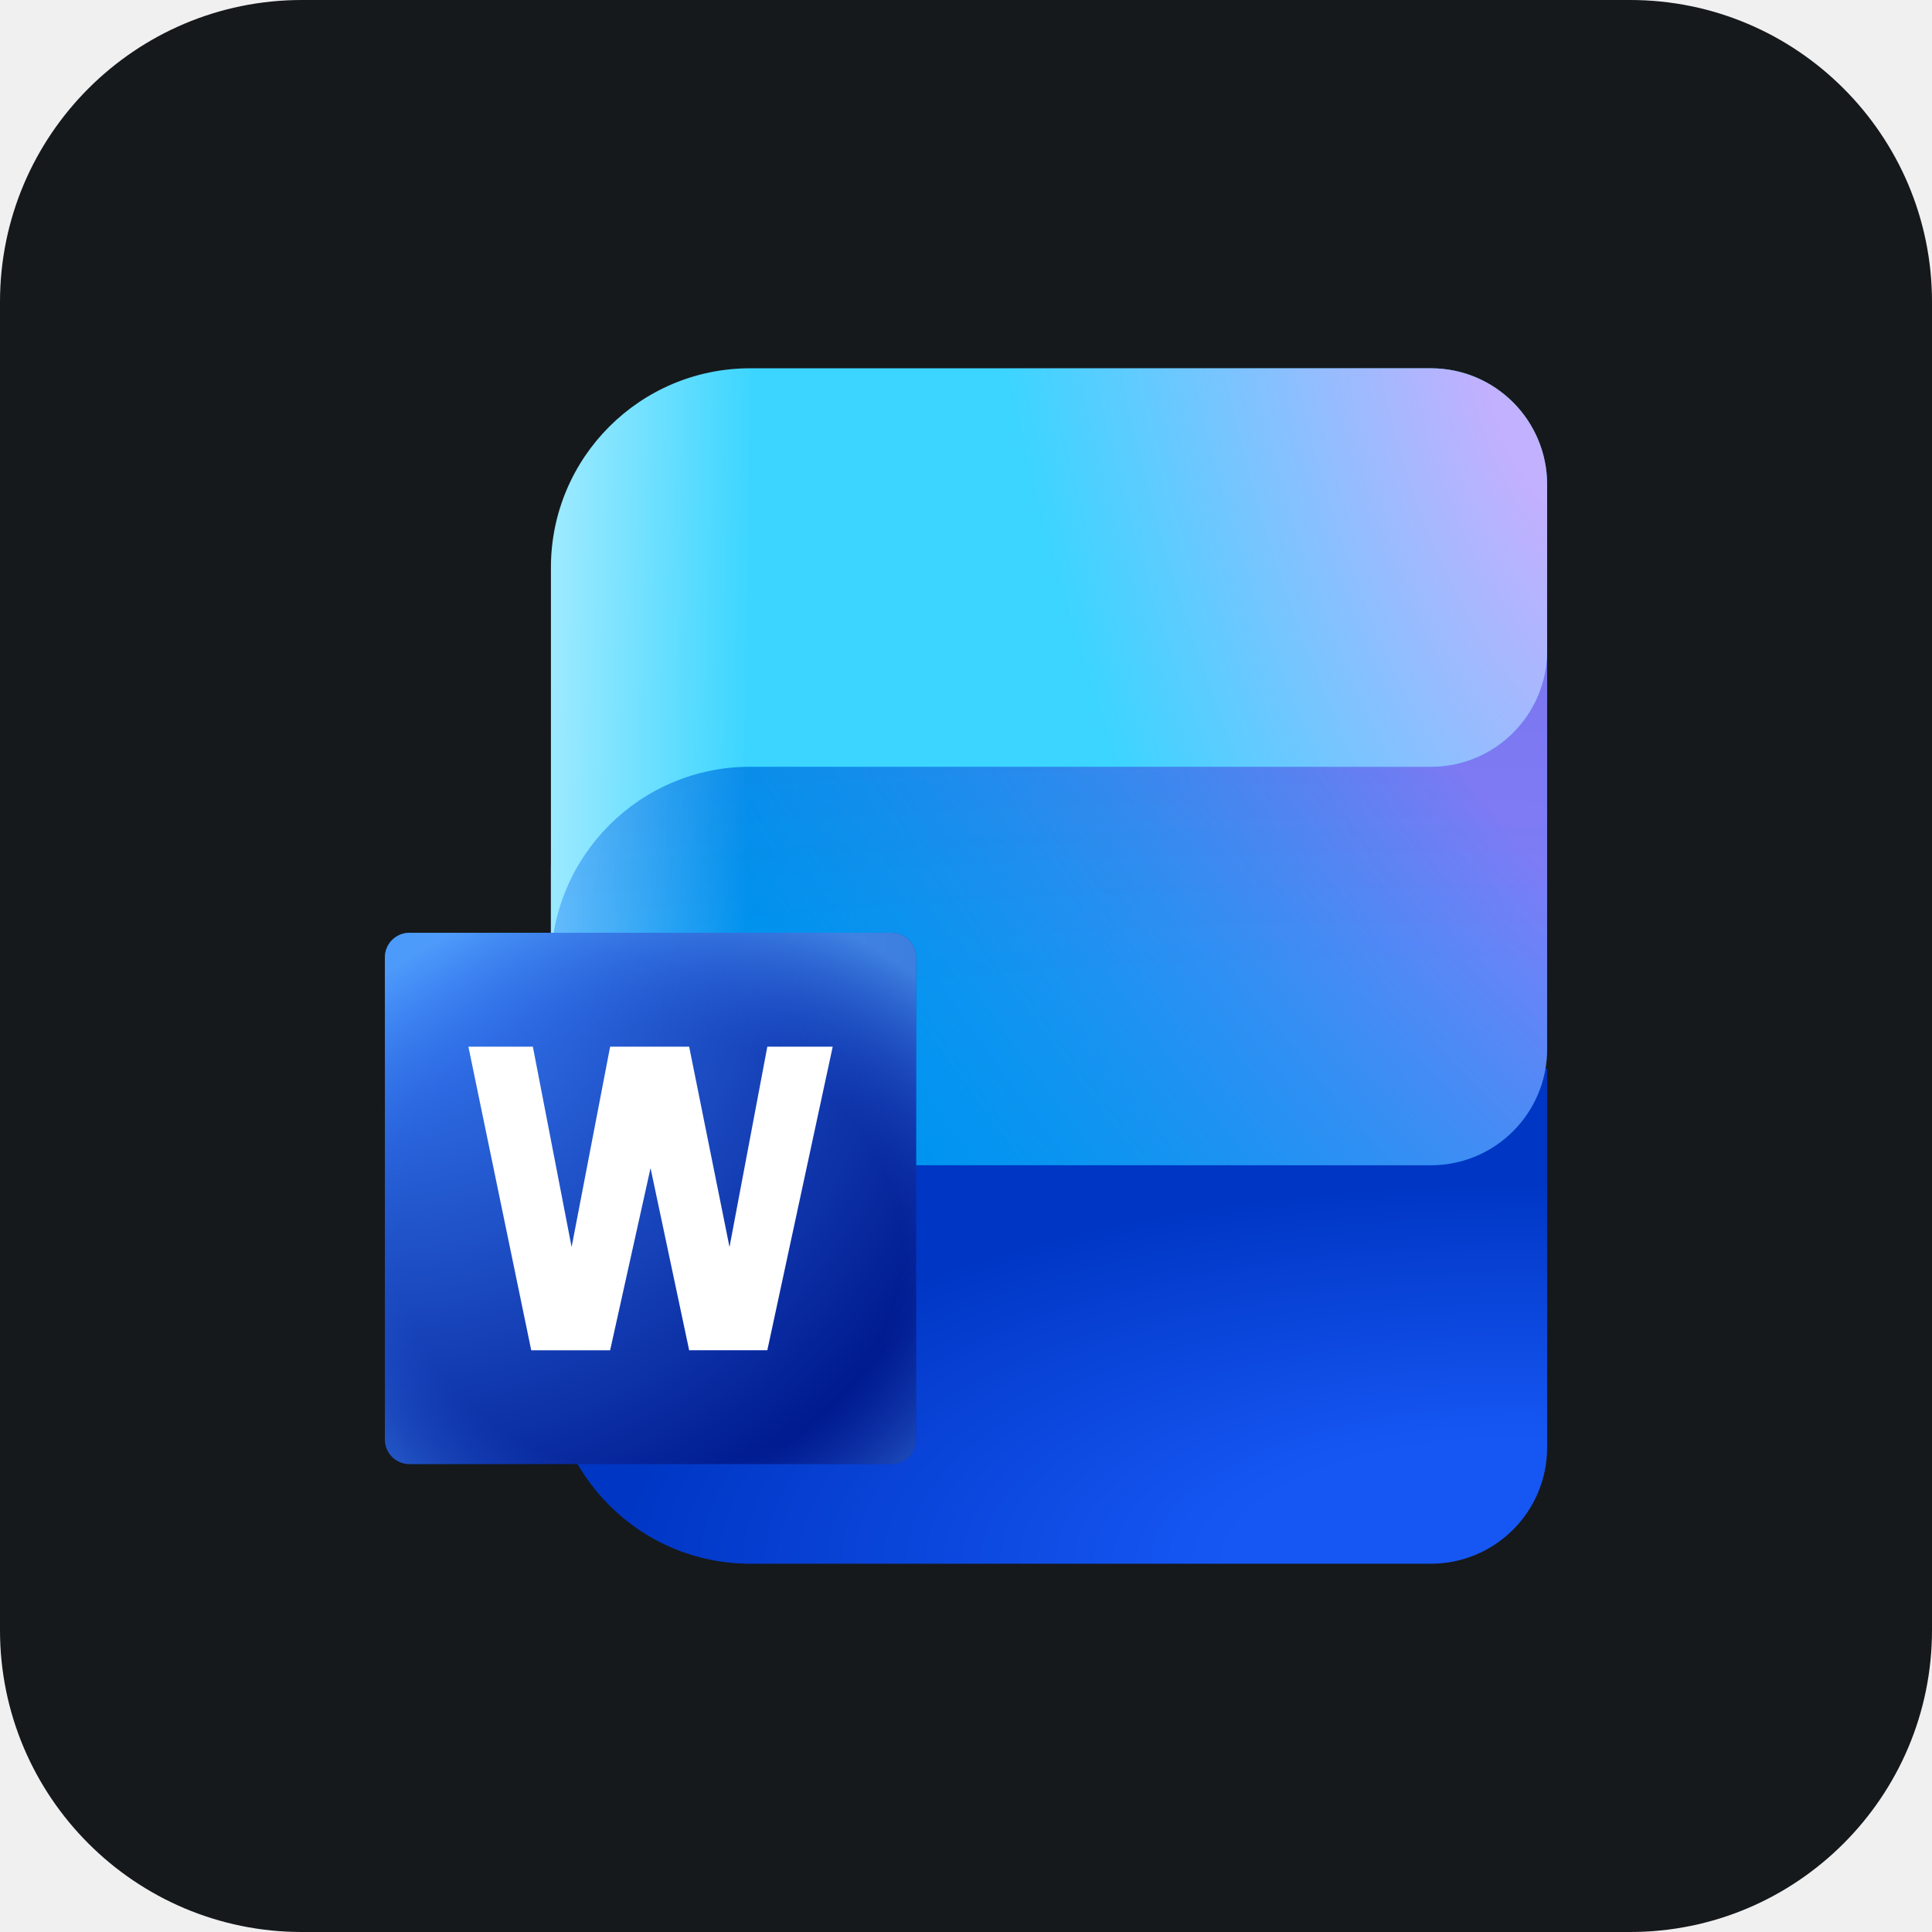
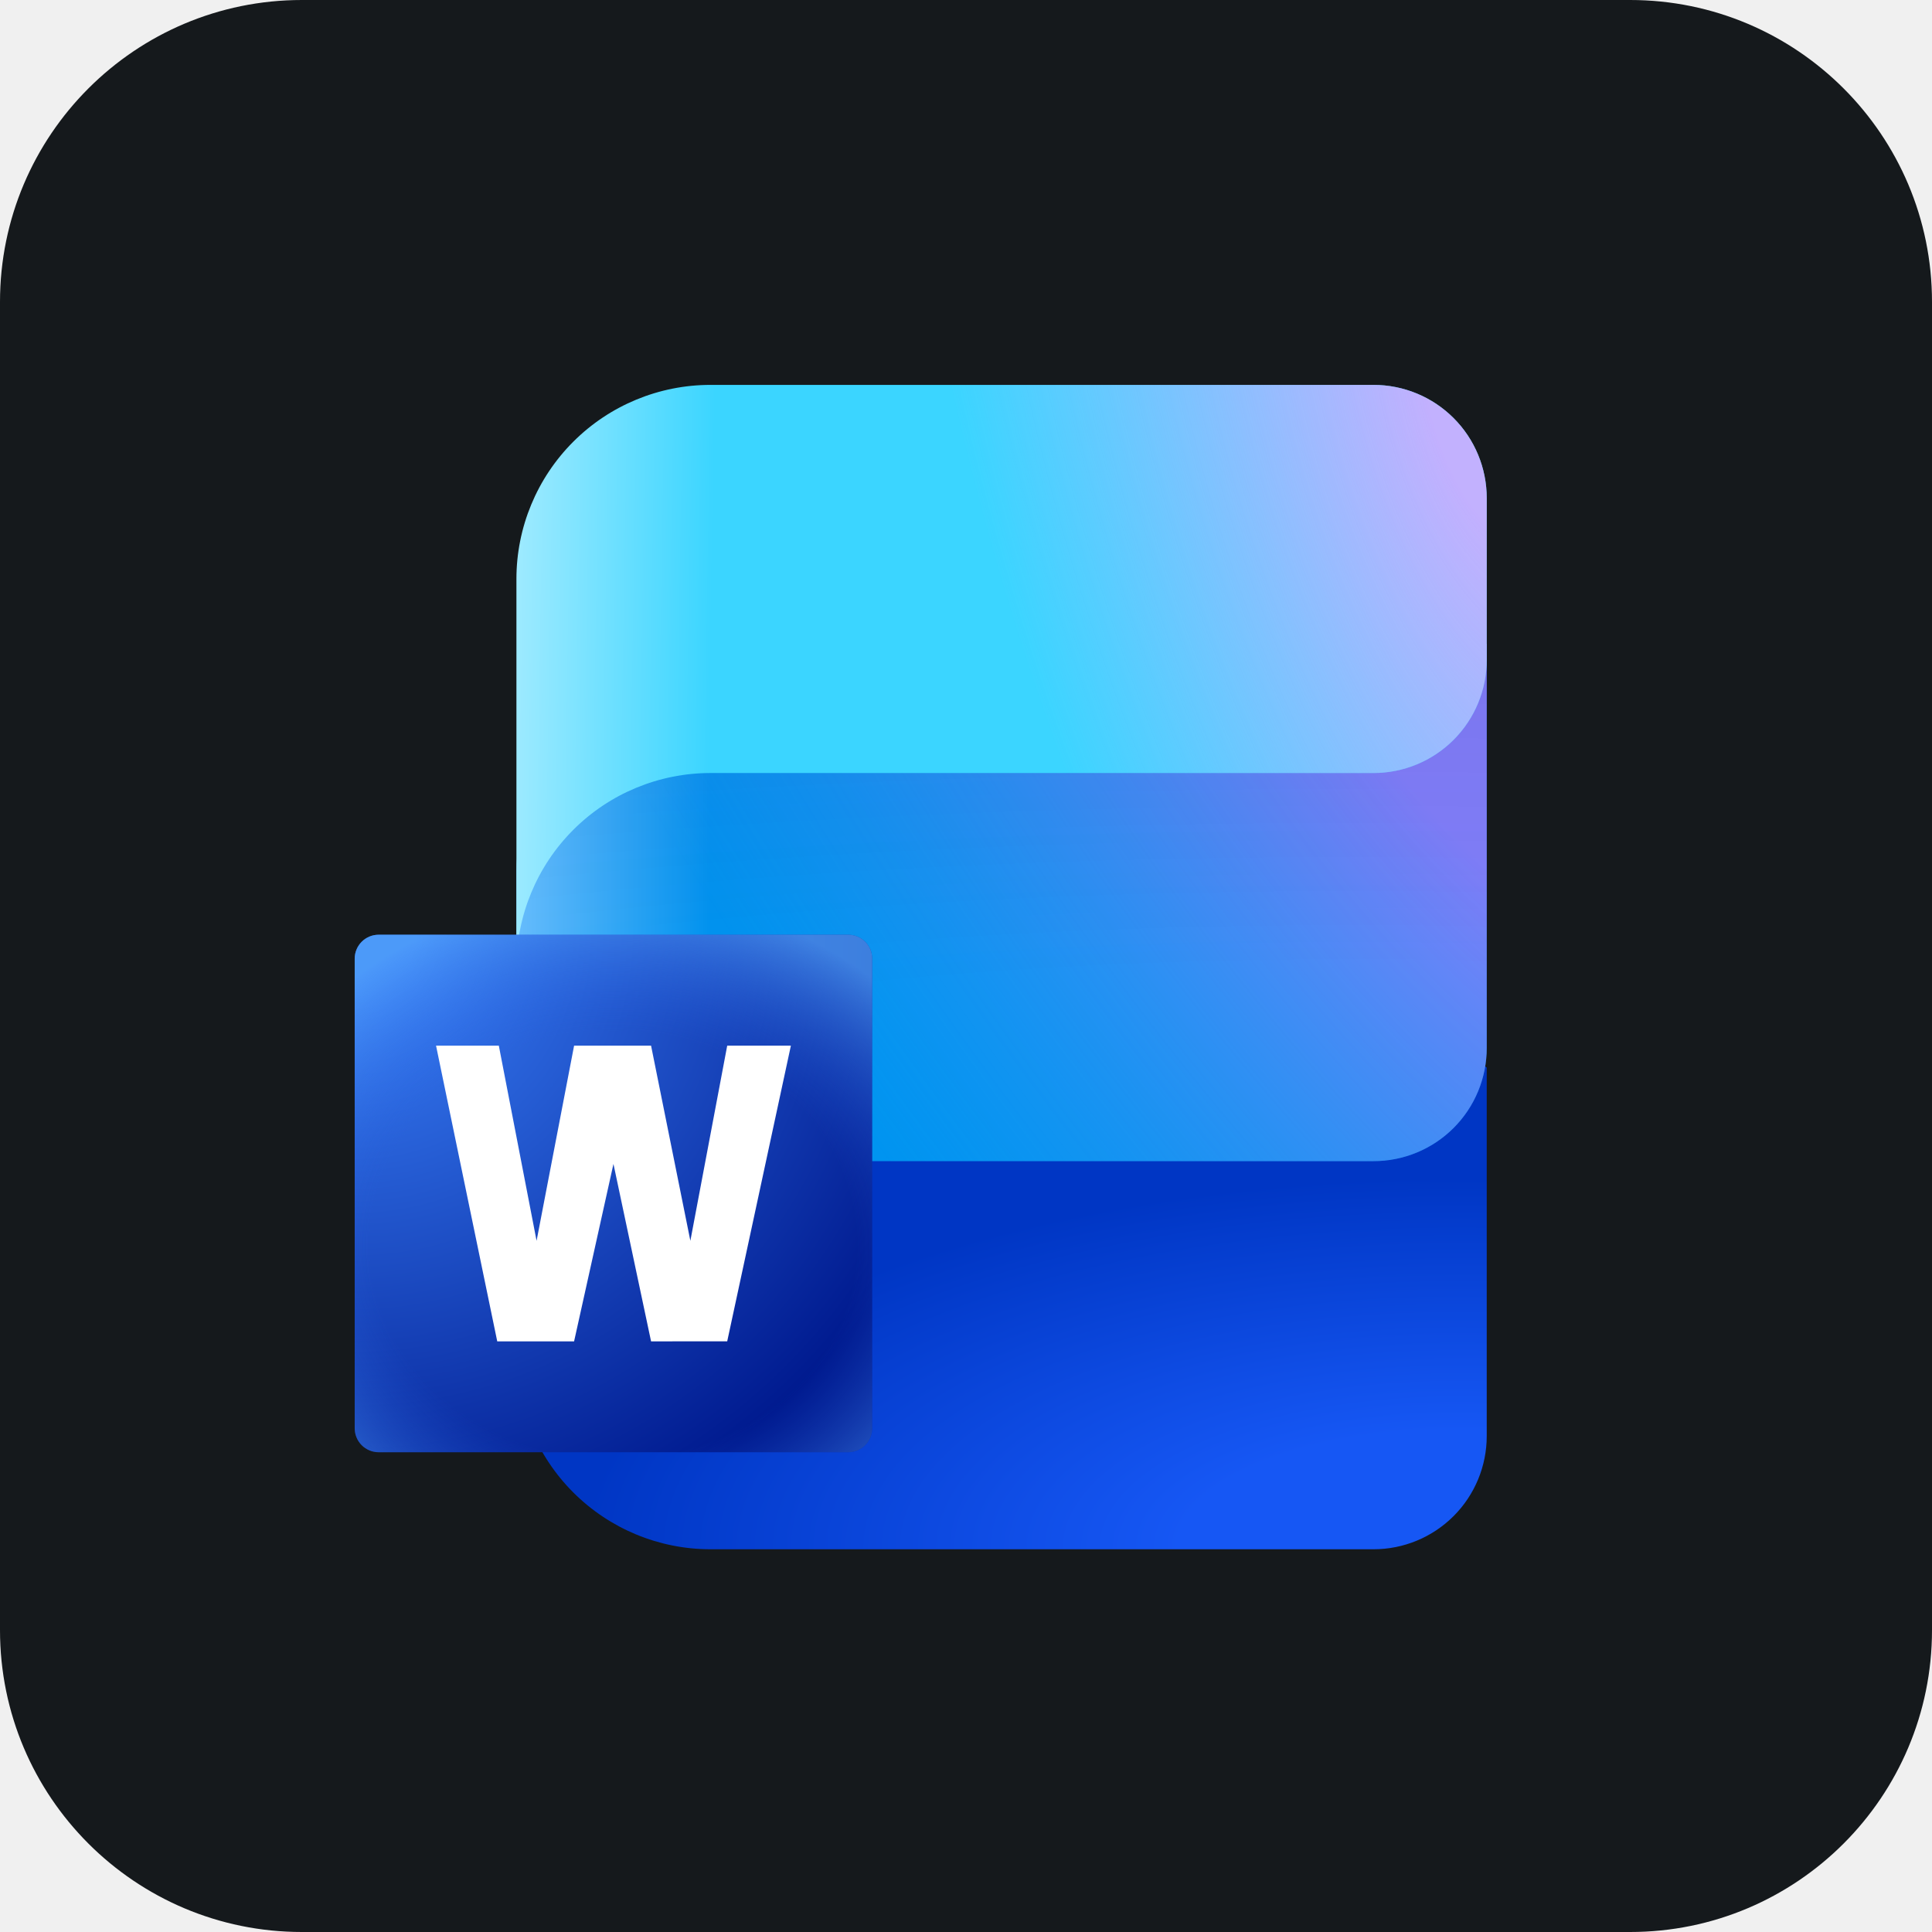
- <svg xmlns="http://www.w3.org/2000/svg" viewBox="0 0 256 256" xml:space="preserve" style="fill-rule:evenodd;clip-rule:evenodd;stroke-linejoin:round;stroke-miterlimit:2">
-   <path d="M256 40v176c0 22.077-17.923 40-40 40H40c-22.077 0-40-17.923-40-40V40C0 17.923 17.923 0 40 0h176c22.077 0 40 17.923 40 40" style="fill:#15191c" />
-   <path d="M9 33.09 23 16l16 11.105V38.5a3.5 3.5 0 0 1-3.5 3.5H15a6 6 0 0 1-6-6z" style="fill:url(#a);fill-rule:nonzero" transform="matrix(4.4 0 0 4.4 33.4 22.4)" />
-   <path d="M9 21.039a4.5 4.5 0 0 1 4.5-4.5h20.389L39 14v12.5a3.5 3.5 0 0 1-3.5 3.5H15a6 6 0 0 0-6 6z" style="fill:url(#b);fill-rule:nonzero" transform="matrix(4.4 0 0 4.4 33.4 22.4)" />
-   <path d="M9 21.039a4.5 4.5 0 0 1 4.5-4.5h20.389L39 14v12.5a3.5 3.5 0 0 1-3.5 3.5H15a6 6 0 0 0-6 6z" style="fill:url(#c);fill-rule:nonzero" transform="matrix(4.4 0 0 4.4 33.4 22.4)" />
-   <path d="M9 21.039a4.5 4.5 0 0 1 4.5-4.5h20.389L39 14v12.5a3.5 3.5 0 0 1-3.5 3.5H15a6 6 0 0 0-6 6z" style="fill:url(#d);fill-rule:nonzero" transform="matrix(4.4 0 0 4.4 33.4 22.4)" />
-   <path d="M9 12a6 6 0 0 1 6-6h20.5A3.5 3.5 0 0 1 39 9.5v5a3.5 3.5 0 0 1-3.5 3.5H15a6 6 0 0 0-6 6z" style="fill:url(#e);fill-rule:nonzero" transform="matrix(4.4 0 0 4.4 33.4 22.4)" />
-   <path d="M9 12a6 6 0 0 1 6-6h20.5A3.5 3.5 0 0 1 39 9.5v5a3.5 3.5 0 0 1-3.5 3.5H15a6 6 0 0 0-6 6z" style="fill:url(#f);fill-rule:nonzero" transform="matrix(4.4 0 0 4.4 33.4 22.4)" />
-   <path d="M20 23.739v14.522a.74.74 0 0 1-.739.739H4.739A.74.74 0 0 1 4 38.261V23.739A.74.74 0 0 1 4.739 23h14.522a.74.74 0 0 1 .739.739" style="fill:url(#g)" transform="matrix(4.4 0 0 4.4 33.4 22.4)" />
-   <path d="M20 23.739v14.522a.74.74 0 0 1-.739.739H4.739A.74.74 0 0 1 4 38.261V23.739A.74.74 0 0 1 4.739 23h14.522a.74.74 0 0 1 .739.739" style="fill:url(#h)" transform="matrix(4.4 0 0 4.4 33.4 22.4)" />
-   <path d="m17.486 26.429-1.969 9.142-2.354.001L12 30.086l-1.217 5.486H8.407L6.515 26.43h1.941l1.167 6.033 1.16-6.033h2.38l1.215 6.033 1.139-6.033z" style="fill:#fff;fill-rule:nonzero" transform="matrix(4.4 0 0 4.4 33.4 22.4)" />
-   <defs>
-     <radialGradient id="a" cx="0" cy="0" r="1" gradientUnits="userSpaceOnUse" gradientTransform="matrix(47.5733 0 0 20.1494 38.125 42)">
-       <stop offset="0" style="stop-color:#1657f4;stop-opacity:1" />
-       <stop offset=".18" style="stop-color:#1657f4;stop-opacity:1" />
-       <stop offset=".57" style="stop-color:#0036c4;stop-opacity:1" />
-       <stop offset="1" style="stop-color:#0036c4;stop-opacity:1" />
-     </radialGradient>
-     <radialGradient id="c" cx="0" cy="0" r="1" gradientUnits="userSpaceOnUse" gradientTransform="matrix(-20.2305 21.2842 -44.4679 -58.1885 39 14.716)">
-       <stop offset="0" style="stop-color:#d471ff;stop-opacity:.6" />
-       <stop offset=".14" style="stop-color:#d471ff;stop-opacity:.6" />
-       <stop offset=".83" style="stop-color:#509df5;stop-opacity:0" />
-       <stop offset="1" style="stop-color:#509df5;stop-opacity:0" />
-     </radialGradient>
-     <radialGradient id="d" cx="0" cy="0" r="1" gradientUnits="userSpaceOnUse" gradientTransform="matrix(0 18.6154 -101.647 0 34.611 29.23)">
-       <stop offset="0" style="stop-color:#4f006f;stop-opacity:0" />
-       <stop offset=".28" style="stop-color:#4f006f;stop-opacity:0" />
-       <stop offset="1" style="stop-color:#4f006f;stop-opacity:.1" />
-     </radialGradient>
-     <radialGradient id="f" cx="0" cy="0" r="1" gradientUnits="userSpaceOnUse" gradientTransform="matrix(-28.722 6.70755 -17.9979 -68.3411 39 6.586)">
-       <stop offset="0" style="stop-color:#e4a7fe;stop-opacity:.8" />
-       <stop offset=".06" style="stop-color:#e4a7fe;stop-opacity:.8" />
-       <stop offset=".54" style="stop-color:#e4a7fe;stop-opacity:0" />
-       <stop offset="1" style="stop-color:#e4a7fe;stop-opacity:0" />
-     </radialGradient>
-     <radialGradient id="g" cx="0" cy="0" r="1" gradientUnits="userSpaceOnUse" gradientTransform="matrix(16 16 -16 16 4 23)">
-       <stop offset="0" style="stop-color:#367af2;stop-opacity:1" />
-       <stop offset=".08" style="stop-color:#367af2;stop-opacity:1" />
-       <stop offset=".87" style="stop-color:#001a8f;stop-opacity:1" />
-       <stop offset="1" style="stop-color:#001a8f;stop-opacity:1" />
-     </radialGradient>
-     <radialGradient id="h" cx="0" cy="0" r="1" gradientUnits="userSpaceOnUse" gradientTransform="matrix(0 11.2 -12.765 0 12 32.6)">
-       <stop offset="0" style="stop-color:#2763e5;stop-opacity:0" />
-       <stop offset=".59" style="stop-color:#2763e5;stop-opacity:0" />
-       <stop offset=".97" style="stop-color:#58aafe;stop-opacity:.65" />
-       <stop offset="1" style="stop-color:#58aafe;stop-opacity:.65" />
-     </radialGradient>
-     <linearGradient id="b" x1="0" y1="0" x2="1" y2="0" gradientUnits="userSpaceOnUse" gradientTransform="translate(9 25)scale(22.9747)">
-       <stop offset="0" style="stop-color:#66c0ff;stop-opacity:1" />
-       <stop offset=".26" style="stop-color:#0094f0;stop-opacity:1" />
-       <stop offset="1" style="stop-color:#0094f0;stop-opacity:1" />
-     </linearGradient>
-     <linearGradient id="e" x1="0" y1="0" x2="1" y2="0" gradientUnits="userSpaceOnUse" gradientTransform="matrix(29.9918 .4954 -.4954 29.9918 9 15)">
-       <stop offset="0" style="stop-color:#9deaff;stop-opacity:1" />
-       <stop offset=".2" style="stop-color:#3bd5ff;stop-opacity:1" />
-       <stop offset="1" style="stop-color:#3bd5ff;stop-opacity:1" />
-     </linearGradient>
-   </defs>
+ <svg xmlns="http://www.w3.org/2000/svg" width="256" height="256" title="Microsoft Word" viewBox="0 0 256 256" fill="none" id="microsoftword">
+   <style>
+ #microsoftword {
+     rect {fill: #15191C}
+ 
+     @media (prefers-color-scheme: light) {
+         rect {fill: #F4F2ED}
+     }
+ }
+ </style>
+   <rect width="256" height="256" rx="40" fill="#15191C" />
+   <path d="M68.429 167.1L128.429 93.857L197 141.45V190.286C197 194.264 195.42 198.079 192.607 200.892C189.794 203.705 185.978 205.286 182 205.286H94.143C87.323 205.286 80.782 202.577 75.96 197.754C71.138 192.932 68.429 186.391 68.429 179.571V167.1Z" fill="url(#paint0_radial_189_100)" />
+   <path d="M68.429 115.453C68.429 110.338 70.46 105.433 74.077 101.816C77.694 98.199 82.599 96.167 87.714 96.167H175.096L197 85.286V138.857C197 142.835 195.42 146.651 192.607 149.464C189.794 152.277 185.978 153.857 182 153.857H94.143C87.323 153.857 80.782 156.566 75.96 161.389C71.138 166.211 68.429 172.752 68.429 179.571V115.453Z" fill="url(#paint1_linear_189_100)" />
+   <path d="M68.429 115.453C68.429 110.338 70.46 105.433 74.077 101.816C77.694 98.199 82.599 96.167 87.714 96.167H175.096L197 85.286V138.857C197 142.835 195.42 146.651 192.607 149.464C189.794 152.277 185.978 153.857 182 153.857H94.143C87.323 153.857 80.782 156.566 75.96 161.389C71.138 166.211 68.429 172.752 68.429 179.571V115.453Z" fill="url(#paint2_radial_189_100)" />
+   <path d="M68.429 115.453C68.429 110.338 70.46 105.433 74.077 101.816C77.694 98.199 82.599 96.167 87.714 96.167H175.096L197 85.286V138.857C197 142.835 195.42 146.651 192.607 149.464C189.794 152.277 185.978 153.857 182 153.857H94.143C87.323 153.857 80.782 156.566 75.96 161.389C71.138 166.211 68.429 172.752 68.429 179.571V115.453Z" fill="url(#paint3_radial_189_100)" />
+   <path d="M68.429 76.714C68.429 69.894 71.138 63.354 75.96 58.532C80.782 53.709 87.323 51 94.143 51H182C185.978 51 189.794 52.58 192.607 55.393C195.42 58.206 197 62.022 197 66V87.429C197 91.407 195.42 95.222 192.607 98.035C189.794 100.848 185.978 102.429 182 102.429H94.143C87.323 102.429 80.782 105.138 75.96 109.96C71.138 114.782 68.429 121.323 68.429 128.143V76.714Z" fill="url(#paint4_linear_189_100)" />
+   <path d="M68.429 76.714C68.429 69.894 71.138 63.354 75.96 58.532C80.782 53.709 87.323 51 94.143 51H182C185.978 51 189.794 52.58 192.607 55.393C195.42 58.206 197 62.022 197 66V87.429C197 91.407 195.42 95.222 192.607 98.035C189.794 100.848 185.978 102.429 182 102.429H94.143C87.323 102.429 80.782 105.138 75.96 109.96C71.138 114.782 68.429 121.323 68.429 128.143V76.714Z" fill="url(#paint5_radial_189_100)" />
+   <path fill-rule="evenodd" clip-rule="evenodd" d="M115.571 127.024V189.261C115.57 190.101 115.236 190.906 114.643 191.5C114.049 192.093 113.244 192.427 112.404 192.429H50.167C49.328 192.427 48.523 192.093 47.929 191.5C47.335 190.906 47.001 190.101 47 189.261V127.024C47.001 126.185 47.335 125.38 47.929 124.786C48.523 124.192 49.328 123.858 50.167 123.857H112.404C113.244 123.858 114.049 124.192 114.643 124.786C115.236 125.38 115.57 126.185 115.571 127.024Z" fill="url(#paint6_radial_189_100)" />
+   <path fill-rule="evenodd" clip-rule="evenodd" d="M115.571 127.024V189.261C115.57 190.101 115.236 190.906 114.643 191.5C114.049 192.093 113.244 192.427 112.404 192.429H50.167C49.328 192.427 48.523 192.093 47.929 191.5C47.335 190.906 47.001 190.101 47 189.261V127.024C47.001 126.185 47.335 125.38 47.929 124.786C48.523 124.192 49.328 123.858 50.167 123.857H112.404C113.244 123.858 114.049 124.192 114.643 124.786C115.236 125.38 115.57 126.185 115.571 127.024Z" fill="url(#paint7_radial_189_100)" />
+   <path d="M104.797 138.553L96.359 177.733L86.27 177.737L81.286 154.226L76.07 177.737H65.887L57.779 138.557H66.097L71.099 164.413L76.07 138.557H86.27L91.477 164.413L96.359 138.557L104.797 138.553Z" fill="white" />
+   <radialGradient id="paint0_radial_189_100" cx="0" cy="0" r="1" gradientUnits="userSpaceOnUse" gradientTransform="translate(193.25 205.286) scale(203.886 86.3546)">
+     <stop stop-color="#1657F4" />
+     <stop offset="0.18" stop-color="#1657F4" />
+     <stop offset="0.57" stop-color="#0036C4" />
+     <stop offset="1" stop-color="#0036C4" />
+   </radialGradient>
+   <linearGradient id="paint1_linear_189_100" x1="68.429" y1="132.429" x2="166.892" y2="132.429" gradientUnits="userSpaceOnUse">
+     <stop stop-color="#66C0FF" />
+     <stop offset="0.26" stop-color="#0094F0" />
+     <stop offset="1" stop-color="#0094F0" />
+   </linearGradient>
+   <radialGradient id="paint2_radial_189_100" cx="0" cy="0" r="1" gradientTransform="matrix(-86.7021 91.218 -190.577 -249.379 197 88.3543)" gradientUnits="userSpaceOnUse">
+     <stop stop-color="#D471FF" stop-opacity="0.6" />
+     <stop offset="0.14" stop-color="#D471FF" stop-opacity="0.6" />
+     <stop offset="0.83" stop-color="#509DF5" stop-opacity="0" />
+     <stop offset="1" stop-color="#509DF5" stop-opacity="0" />
+   </radialGradient>
+   <radialGradient id="paint3_radial_189_100" cx="0" cy="0" r="1" gradientUnits="userSpaceOnUse" gradientTransform="translate(178.19 150.557) rotate(90) scale(79.7803 435.63)">
+     <stop stop-color="#4F006F" stop-opacity="0" />
+     <stop offset="0.28" stop-color="#4F006F" stop-opacity="0" />
+     <stop offset="1" stop-color="#4F006F" stop-opacity="0.1" />
+   </radialGradient>
+   <linearGradient id="paint4_linear_189_100" x1="68.429" y1="89.571" x2="196.965" y2="91.695" gradientUnits="userSpaceOnUse">
+     <stop stop-color="#9DEAFF" />
+     <stop offset="0.2" stop-color="#3BD5FF" />
+     <stop offset="1" stop-color="#3BD5FF" />
+   </linearGradient>
+   <radialGradient id="paint5_radial_189_100" cx="0" cy="0" r="1" gradientTransform="matrix(-123.094 28.7466 -77.1339 -292.89 197 53.5114)" gradientUnits="userSpaceOnUse">
+     <stop stop-color="#E4A7FE" stop-opacity="0.8" />
+     <stop offset="0.06" stop-color="#E4A7FE" stop-opacity="0.8" />
+     <stop offset="0.54" stop-color="#E4A7FE" stop-opacity="0" />
+     <stop offset="1" stop-color="#E4A7FE" stop-opacity="0" />
+   </radialGradient>
+   <radialGradient id="paint6_radial_189_100" cx="0" cy="0" r="1" gradientUnits="userSpaceOnUse" gradientTransform="translate(47 123.857) rotate(45) scale(96.9746)">
+     <stop stop-color="#367AF2" />
+     <stop offset="0.08" stop-color="#367AF2" />
+     <stop offset="0.87" stop-color="#001A8F" />
+     <stop offset="1" stop-color="#001A8F" />
+   </radialGradient>
+   <radialGradient id="paint7_radial_189_100" cx="0" cy="0" r="1" gradientUnits="userSpaceOnUse" gradientTransform="translate(81.2857 165) rotate(90) scale(48 54.7071)">
+     <stop stop-color="#2763E5" stop-opacity="0" />
+     <stop offset="0.59" stop-color="#2763E5" stop-opacity="0" />
+     <stop offset="0.97" stop-color="#58AAFE" stop-opacity="0.65" />
+     <stop offset="1" stop-color="#58AAFE" stop-opacity="0.65" />
+   </radialGradient>
</svg>
